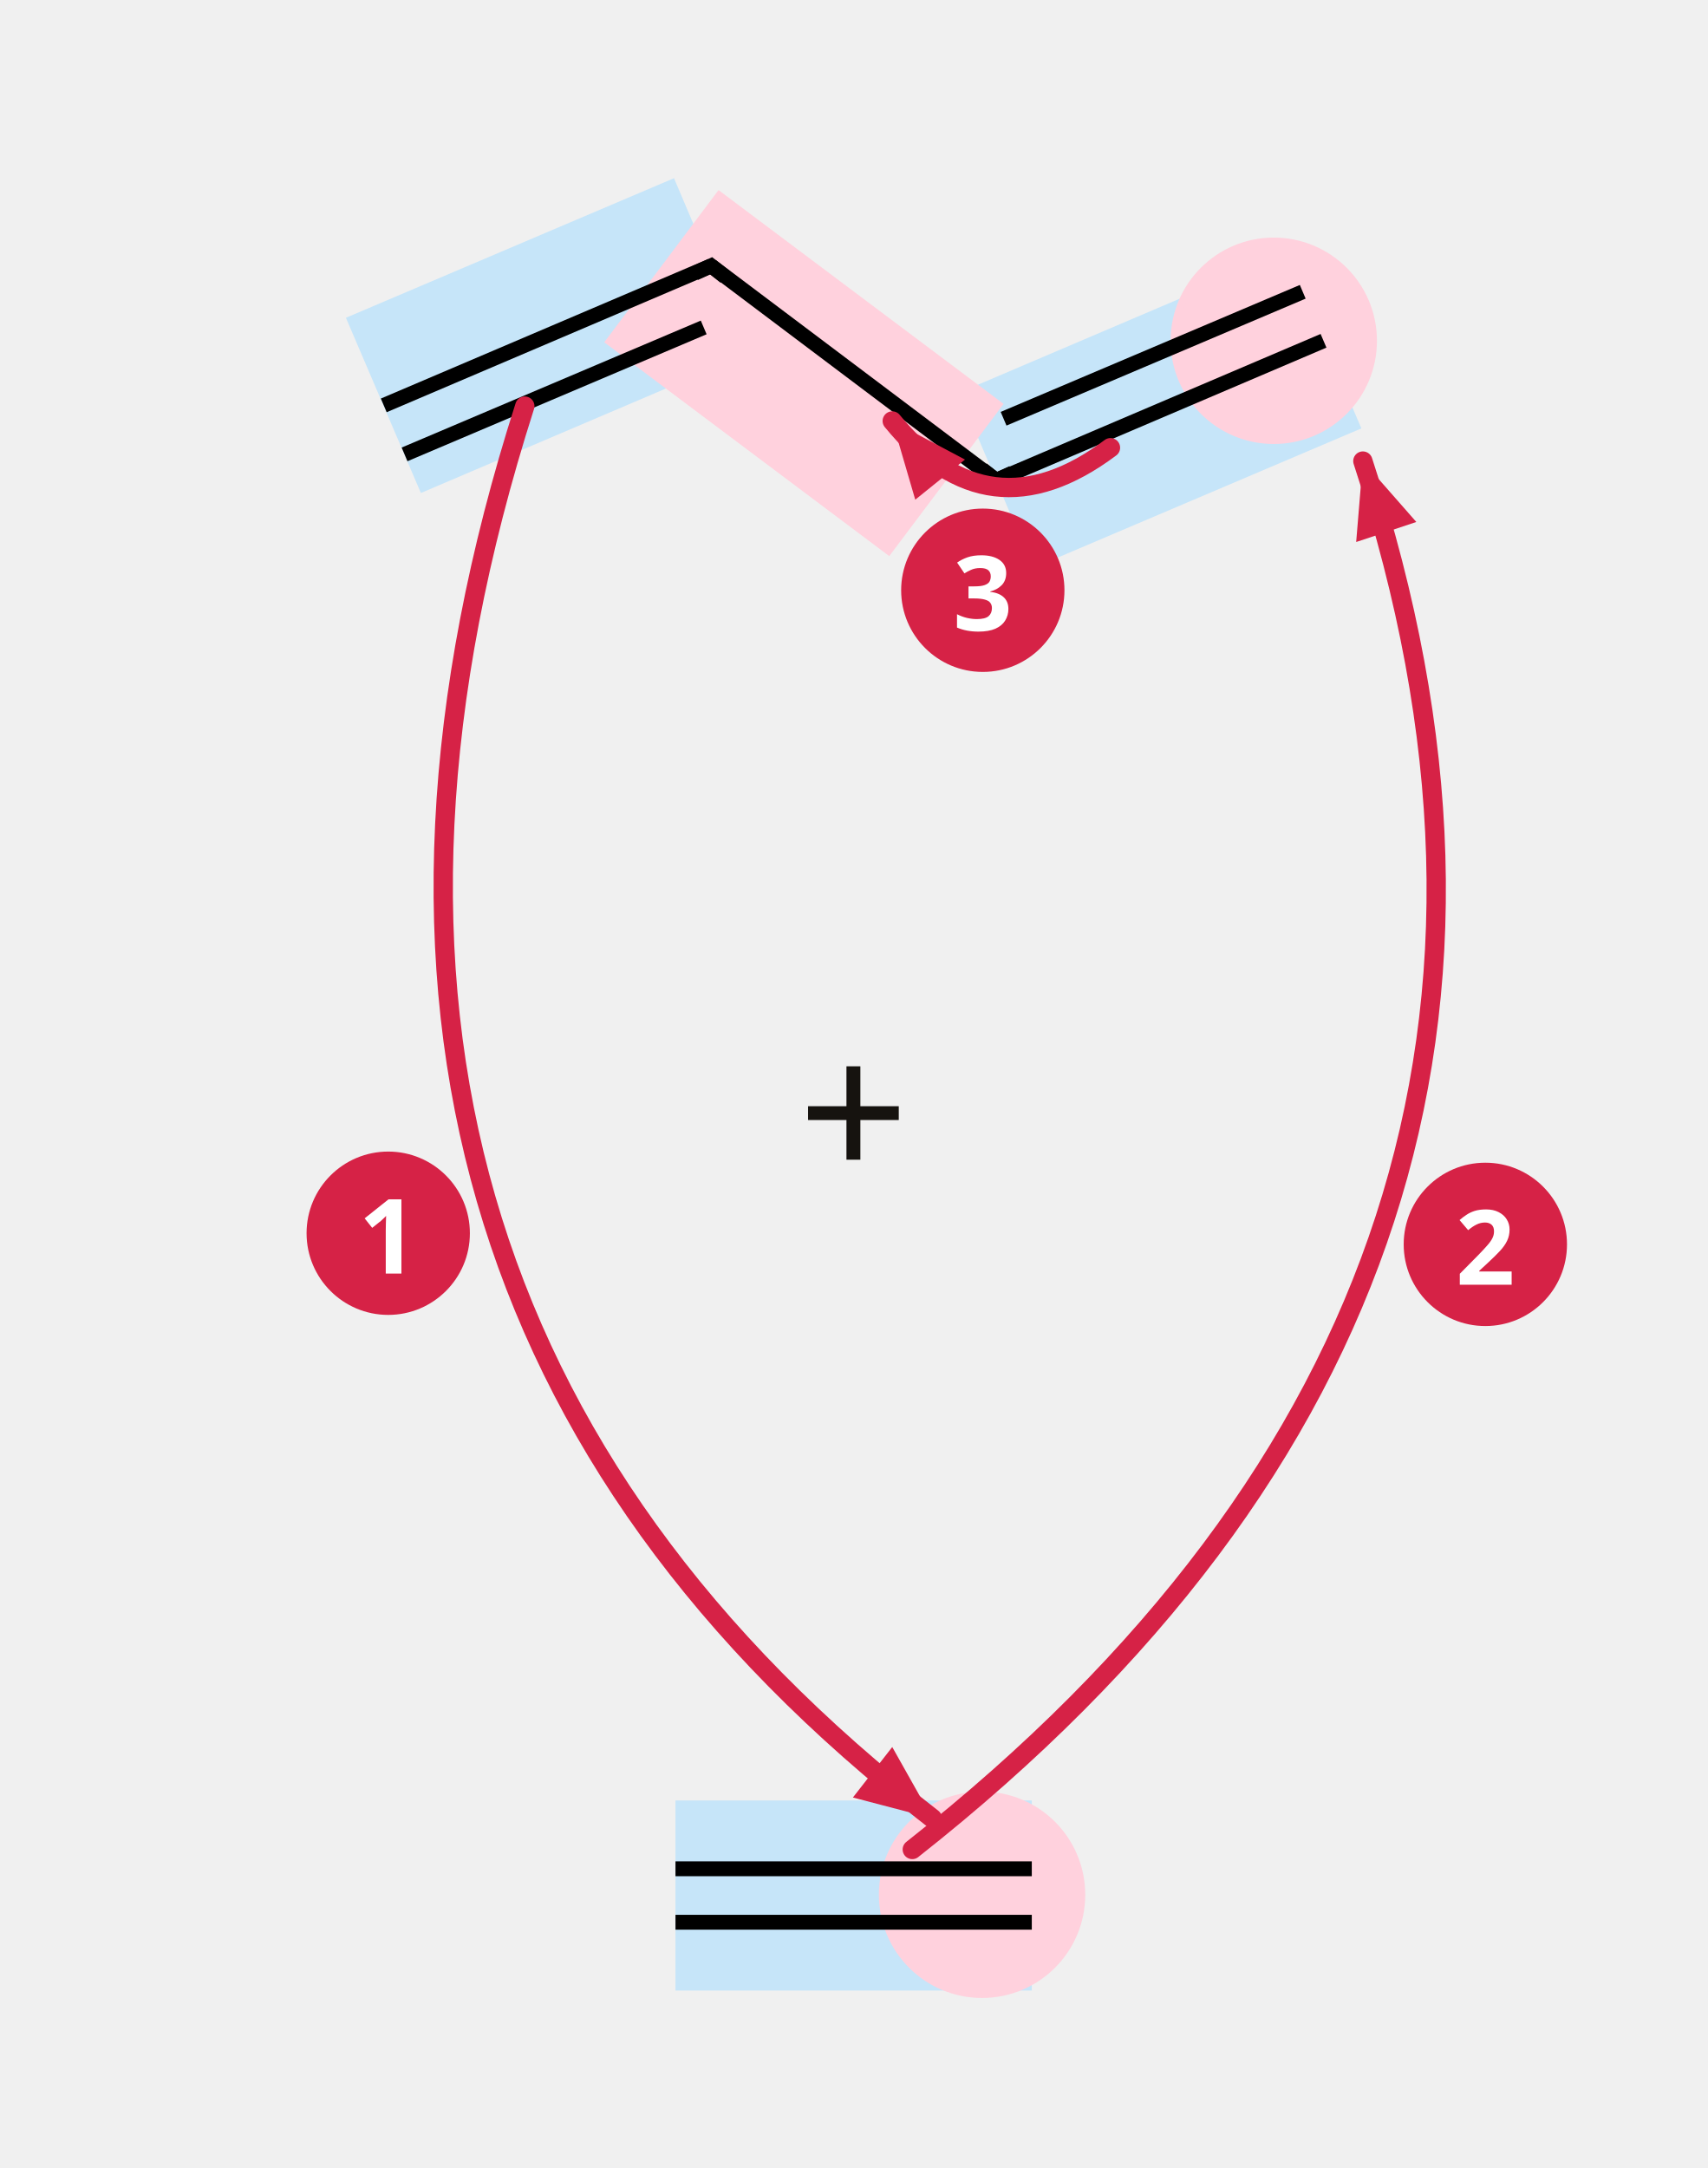
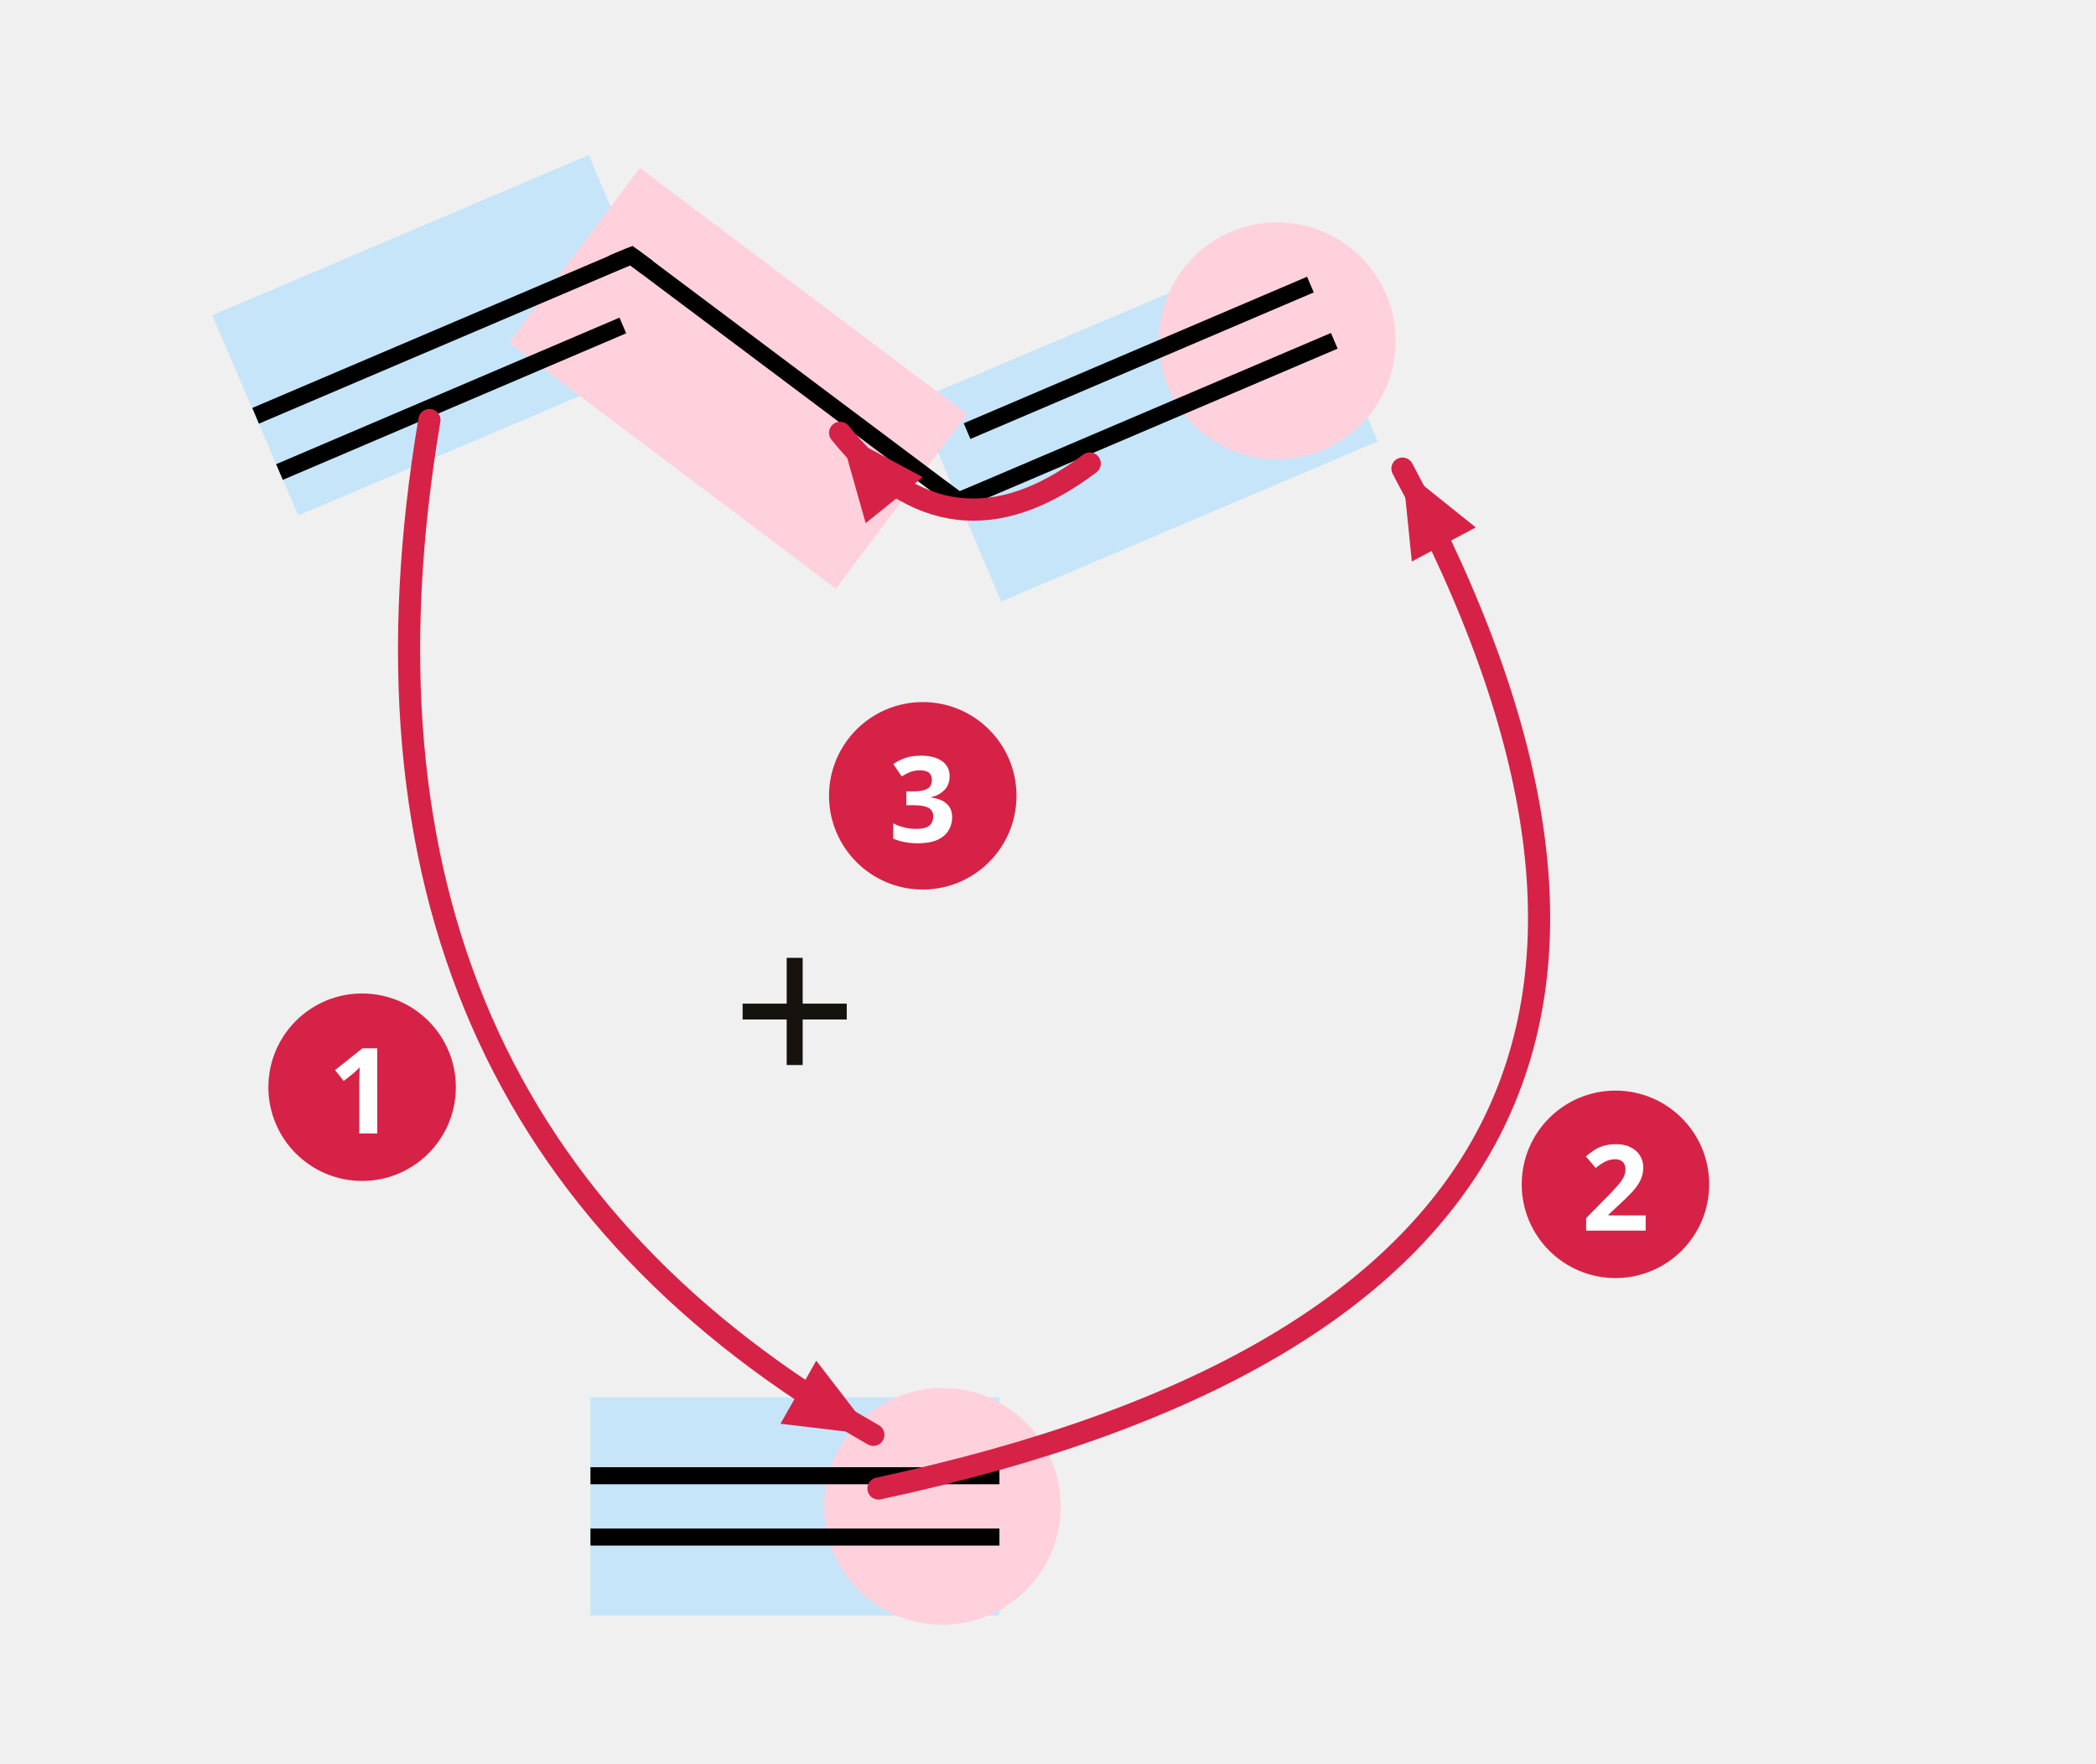
- <svg xmlns="http://www.w3.org/2000/svg" version="1.1" width="230px" height="292px" viewBox="0 52 230 292">
-   <g transform="translate(0, 0)">
-     <path class="bond-0 atom-0 atom-1" d="M 90.8,76.0 L 100.8,99.6 L 56.7,118.4 L 46.6,94.8 Z" style="fill:#C6E5F9;fill-rule:evenodd;fill-opacity:1;stroke:#C6E5F9;stroke-width:0.0px;stroke-linecap:butt;stroke-linejoin:miter;stroke-miterlimit:10;stroke-opacity:1;" />
-     <path class="bond-2 atom-2 atom-3" d="M 173.3,86.1 L 183.4,109.7 L 139.2,128.5 L 129.2,104.9 Z" style="fill:#C6E5F9;fill-rule:evenodd;fill-opacity:1;stroke:#C6E5F9;stroke-width:0.0px;stroke-linecap:butt;stroke-linejoin:miter;stroke-miterlimit:10;stroke-opacity:1;" />
-     <path class="bond-1 atom-1 atom-2" d="M 96.8,77.6 L 135.2,106.4 L 119.8,126.9 L 81.4,98.1 Z" style="fill:#FFD1DD;fill-rule:evenodd;fill-opacity:1;stroke:#FFD1DD;stroke-width:0.0px;stroke-linecap:butt;stroke-linejoin:miter;stroke-miterlimit:10;stroke-opacity:1;" />
-     <ellipse cx="171.6" cy="97.9" rx="13.4" ry="13.4" class="atom-3" style="fill:#FFD1DD;fill-rule:evenodd;stroke:#FFD1DD;stroke-width:1.0px;stroke-linecap:butt;stroke-linejoin:miter;stroke-opacity:1" />
-     <path class="bond-0 atom-0 atom-1" d="M 51.7,106.6 L 95.8,87.8" style="fill:none;fill-rule:evenodd;stroke:#000000;stroke-width:2.0px;stroke-linecap:butt;stroke-linejoin:miter;stroke-opacity:1" />
-     <path class="bond-0 atom-0 atom-1" d="M 54.5,113.2 L 94.8,96.1" style="fill:none;fill-rule:evenodd;stroke:#000000;stroke-width:2.0px;stroke-linecap:butt;stroke-linejoin:miter;stroke-opacity:1" />
-     <path class="bond-1 atom-1 atom-2" d="M 95.8,87.8 L 134.2,116.7" style="fill:none;fill-rule:evenodd;stroke:#000000;stroke-width:2.0px;stroke-linecap:butt;stroke-linejoin:miter;stroke-opacity:1" />
-     <path class="bond-2 atom-2 atom-3" d="M 134.2,116.7 L 178.3,97.9" style="fill:none;fill-rule:evenodd;stroke:#000000;stroke-width:2.0px;stroke-linecap:butt;stroke-linejoin:miter;stroke-opacity:1" />
-     <path class="bond-2 atom-2 atom-3" d="M 135.2,108.4 L 175.5,91.3" style="fill:none;fill-rule:evenodd;stroke:#000000;stroke-width:2.0px;stroke-linecap:butt;stroke-linejoin:miter;stroke-opacity:1" />
-     <path d="M 93.6,88.8 L 95.8,87.8 L 97.7,89.3" style="fill:none;stroke:#000000;stroke-width:2.0px;stroke-linecap:butt;stroke-linejoin:miter;stroke-miterlimit:10;stroke-opacity:1;" />
-     <path d="M 132.3,115.2 L 134.2,116.7 L 136.4,115.7" style="fill:none;stroke:#000000;stroke-width:2.0px;stroke-linecap:butt;stroke-linejoin:miter;stroke-miterlimit:10;stroke-opacity:1;" />
+ <svg xmlns="http://www.w3.org/2000/svg" version="1.1" width="246px" height="207px" viewBox="0 0 246 207">
+   <g transform="translate(-26.7, -65.6)">
+     <path class="bond-0 atom-0 atom-1" d="M 95.8,83.8 L 105.8,107.4 L 61.7,126.1 L 51.6,102.6 Z" style="fill:#C6E5F9;fill-rule:evenodd;fill-opacity:1;stroke:#C6E5F9;stroke-width:0.0px;stroke-linecap:butt;stroke-linejoin:miter;stroke-miterlimit:10;stroke-opacity:1;" />
+     <path class="bond-2 atom-2 atom-3" d="M 178.3,93.9 L 188.4,117.4 L 144.2,136.2 L 134.2,112.6 Z" style="fill:#C6E5F9;fill-rule:evenodd;fill-opacity:1;stroke:#C6E5F9;stroke-width:0.0px;stroke-linecap:butt;stroke-linejoin:miter;stroke-miterlimit:10;stroke-opacity:1;" />
+     <path class="bond-1 atom-1 atom-2" d="M 101.8,85.3 L 140.2,114.2 L 124.8,134.7 L 86.4,105.8 Z" style="fill:#FFD1DD;fill-rule:evenodd;fill-opacity:1;stroke:#FFD1DD;stroke-width:0.0px;stroke-linecap:butt;stroke-linejoin:miter;stroke-miterlimit:10;stroke-opacity:1;" />
+     <ellipse cx="176.6" cy="105.6" rx="13.4" ry="13.4" class="atom-3" style="fill:#FFD1DD;fill-rule:evenodd;stroke:#FFD1DD;stroke-width:1.0px;stroke-linecap:butt;stroke-linejoin:miter;stroke-opacity:1" />
+     <path class="bond-0 atom-0 atom-1" d="M 56.7,114.4 L 100.8,95.6" style="fill:none;fill-rule:evenodd;stroke:#000000;stroke-width:2.0px;stroke-linecap:butt;stroke-linejoin:miter;stroke-opacity:1" />
+     <path class="bond-0 atom-0 atom-1" d="M 59.5,121.0 L 99.8,103.8" style="fill:none;fill-rule:evenodd;stroke:#000000;stroke-width:2.0px;stroke-linecap:butt;stroke-linejoin:miter;stroke-opacity:1" />
+     <path class="bond-1 atom-1 atom-2" d="M 100.8,95.6 L 139.2,124.4" style="fill:none;fill-rule:evenodd;stroke:#000000;stroke-width:2.0px;stroke-linecap:butt;stroke-linejoin:miter;stroke-opacity:1" />
+     <path class="bond-2 atom-2 atom-3" d="M 139.2,124.4 L 183.3,105.6" style="fill:none;fill-rule:evenodd;stroke:#000000;stroke-width:2.0px;stroke-linecap:butt;stroke-linejoin:miter;stroke-opacity:1" />
+     <path class="bond-2 atom-2 atom-3" d="M 140.2,116.2 L 180.5,99.0" style="fill:none;fill-rule:evenodd;stroke:#000000;stroke-width:2.0px;stroke-linecap:butt;stroke-linejoin:miter;stroke-opacity:1" />
+     <path d="M 98.6,96.5 L 100.8,95.6 L 102.7,97.0" style="fill:none;stroke:#000000;stroke-width:2.0px;stroke-linecap:butt;stroke-linejoin:miter;stroke-miterlimit:10;stroke-opacity:1;" />
+     <path d="M 137.3,123.0 L 139.2,124.4 L 141.4,123.5" style="fill:none;stroke:#000000;stroke-width:2.0px;stroke-linecap:butt;stroke-linejoin:miter;stroke-miterlimit:10;stroke-opacity:1;" />
  </g>
-   <g transform="translate(0, 205)">
-     <path class="bond-0 atom-0 atom-1" d="M 91.0,89.5 L 139.0,89.5 L 139.0,115.1 L 91.0,115.1 Z" style="fill:#C6E5F9;fill-rule:evenodd;fill-opacity:1;stroke:#C6E5F9;stroke-width:0.0px;stroke-linecap:butt;stroke-linejoin:miter;stroke-miterlimit:10;stroke-opacity:1;" />
-     <ellipse cx="132.3" cy="102.2" rx="13.4" ry="13.4" class="atom-1" style="fill:#FFD1DD;fill-rule:evenodd;stroke:#FFD1DD;stroke-width:1.0px;stroke-linecap:butt;stroke-linejoin:miter;stroke-opacity:1" />
-     <path class="bond-0 atom-0 atom-1" d="M 91.0,98.7 L 139.0,98.7" style="fill:none;fill-rule:evenodd;stroke:#000000;stroke-width:2.0px;stroke-linecap:butt;stroke-linejoin:miter;stroke-opacity:1" />
-     <path class="bond-0 atom-0 atom-1" d="M 91.0,105.9 L 139.0,105.9" style="fill:none;fill-rule:evenodd;stroke:#000000;stroke-width:2.0px;stroke-linecap:butt;stroke-linejoin:miter;stroke-opacity:1" />
+   <g transform="translate(-26.7, 66.8)">
+     <path class="bond-0 atom-0 atom-1" d="M 96.0,97.2 L 144.0,97.2 L 144.0,122.8 L 96.0,122.8 Z" style="fill:#C6E5F9;fill-rule:evenodd;fill-opacity:1;stroke:#C6E5F9;stroke-width:0.0px;stroke-linecap:butt;stroke-linejoin:miter;stroke-miterlimit:10;stroke-opacity:1;" />
+     <ellipse cx="137.3" cy="110.0" rx="13.4" ry="13.4" class="atom-1" style="fill:#FFD1DD;fill-rule:evenodd;stroke:#FFD1DD;stroke-width:1.0px;stroke-linecap:butt;stroke-linejoin:miter;stroke-opacity:1" />
+     <path class="bond-0 atom-0 atom-1" d="M 96.0,106.4 L 144.0,106.4" style="fill:none;fill-rule:evenodd;stroke:#000000;stroke-width:2.0px;stroke-linecap:butt;stroke-linejoin:miter;stroke-opacity:1" />
+     <path class="bond-0 atom-0 atom-1" d="M 96.0,113.6 L 144.0,113.6" style="fill:none;fill-rule:evenodd;stroke:#000000;stroke-width:2.0px;stroke-linecap:butt;stroke-linejoin:miter;stroke-opacity:1" />
  </g>
-   <text x="115" y="201" text-anchor="middle" dominant-baseline="central" font-family="Karla, sans-serif" font-size="26" fill="#16130F">+</text>
-   <path d="M 70.7,106.7 Q 32.8,225.1 125.6,296.9" fill="none" stroke="#D62246" stroke-width="2.6" stroke-linecap="round" />
-   <polygon points="125.6,296.9 114.9,294.1 120.2,287.3" fill="#D62246" />
-   <circle cx="52.3" cy="218.1" r="11" fill="#D62246" />
-   <text x="52.3" y="218.1" text-anchor="middle" dominant-baseline="central" font-family="Karla, sans-serif" font-size="14" font-weight="700" fill="#FFFFFF">1</text>
-   <path d="M 122.9,301.1 Q 219.9,224.7 183.6,114.1" fill="none" stroke="#D62246" stroke-width="2.6" stroke-linecap="round" />
-   <polygon points="183.6,114.1 190.8,122.3 182.7,125.0" fill="#D62246" />
-   <circle cx="200.1" cy="219.6" r="11" fill="#D62246" />
-   <text x="200.1" y="219.6" text-anchor="middle" dominant-baseline="central" font-family="Karla, sans-serif" font-size="14" font-weight="700" fill="#FFFFFF">2</text>
-   <path d="M 149.6,112.3 Q 133.2,124.6 120.2,108.7" fill="none" stroke="#D62246" stroke-width="2.6" stroke-linecap="round" />
-   <polygon points="120.2,108.7 130.0,113.9 123.3,119.3" fill="#D62246" />
-   <circle cx="132.4" cy="131.5" r="11" fill="#D62246" />
-   <text x="132.4" y="131.5" text-anchor="middle" dominant-baseline="central" font-family="Karla, sans-serif" font-size="14" font-weight="700" fill="#FFFFFF">3</text>
+   <text x="93.3" y="117.8" text-anchor="middle" dominant-baseline="central" font-family="Karla, sans-serif" font-size="26" fill="#16130F">+</text>
+   <path d="M 50.4,49.3 Q 36.6,130.9 102.5,168.4" fill="none" stroke="#D62246" stroke-width="2.6" stroke-linecap="round" />
+   <polygon points="102.5,168.4 91.6,167.1 95.8,159.7" fill="#D62246" />
+   <circle cx="42.5" cy="127.6" r="11" fill="#D62246" />
+   <text x="42.5" y="127.6" text-anchor="middle" dominant-baseline="central" font-family="Karla, sans-serif" font-size="14" font-weight="700" fill="#FFFFFF">1</text>
+   <path d="M 103.1,174.7 Q 215.9,150.5 164.6,55.0" fill="none" stroke="#D62246" stroke-width="2.6" stroke-linecap="round" />
+   <polygon points="164.6,55.0 173.2,61.9 165.7,65.9" fill="#D62246" />
+   <circle cx="189.6" cy="139.0" r="11" fill="#D62246" />
+   <text x="189.6" y="139.0" text-anchor="middle" dominant-baseline="central" font-family="Karla, sans-serif" font-size="14" font-weight="700" fill="#FFFFFF">2</text>
+   <path d="M 127.9,54.4 Q 111.5,66.8 98.6,50.8" fill="none" stroke="#D62246" stroke-width="2.6" stroke-linecap="round" />
+   <polygon points="98.6,50.8 108.3,56.0 101.6,61.4" fill="#D62246" />
+   <circle cx="108.3" cy="93.4" r="11" fill="#D62246" />
+   <text x="108.3" y="93.4" text-anchor="middle" dominant-baseline="central" font-family="Karla, sans-serif" font-size="14" font-weight="700" fill="#FFFFFF">3</text>
</svg>
